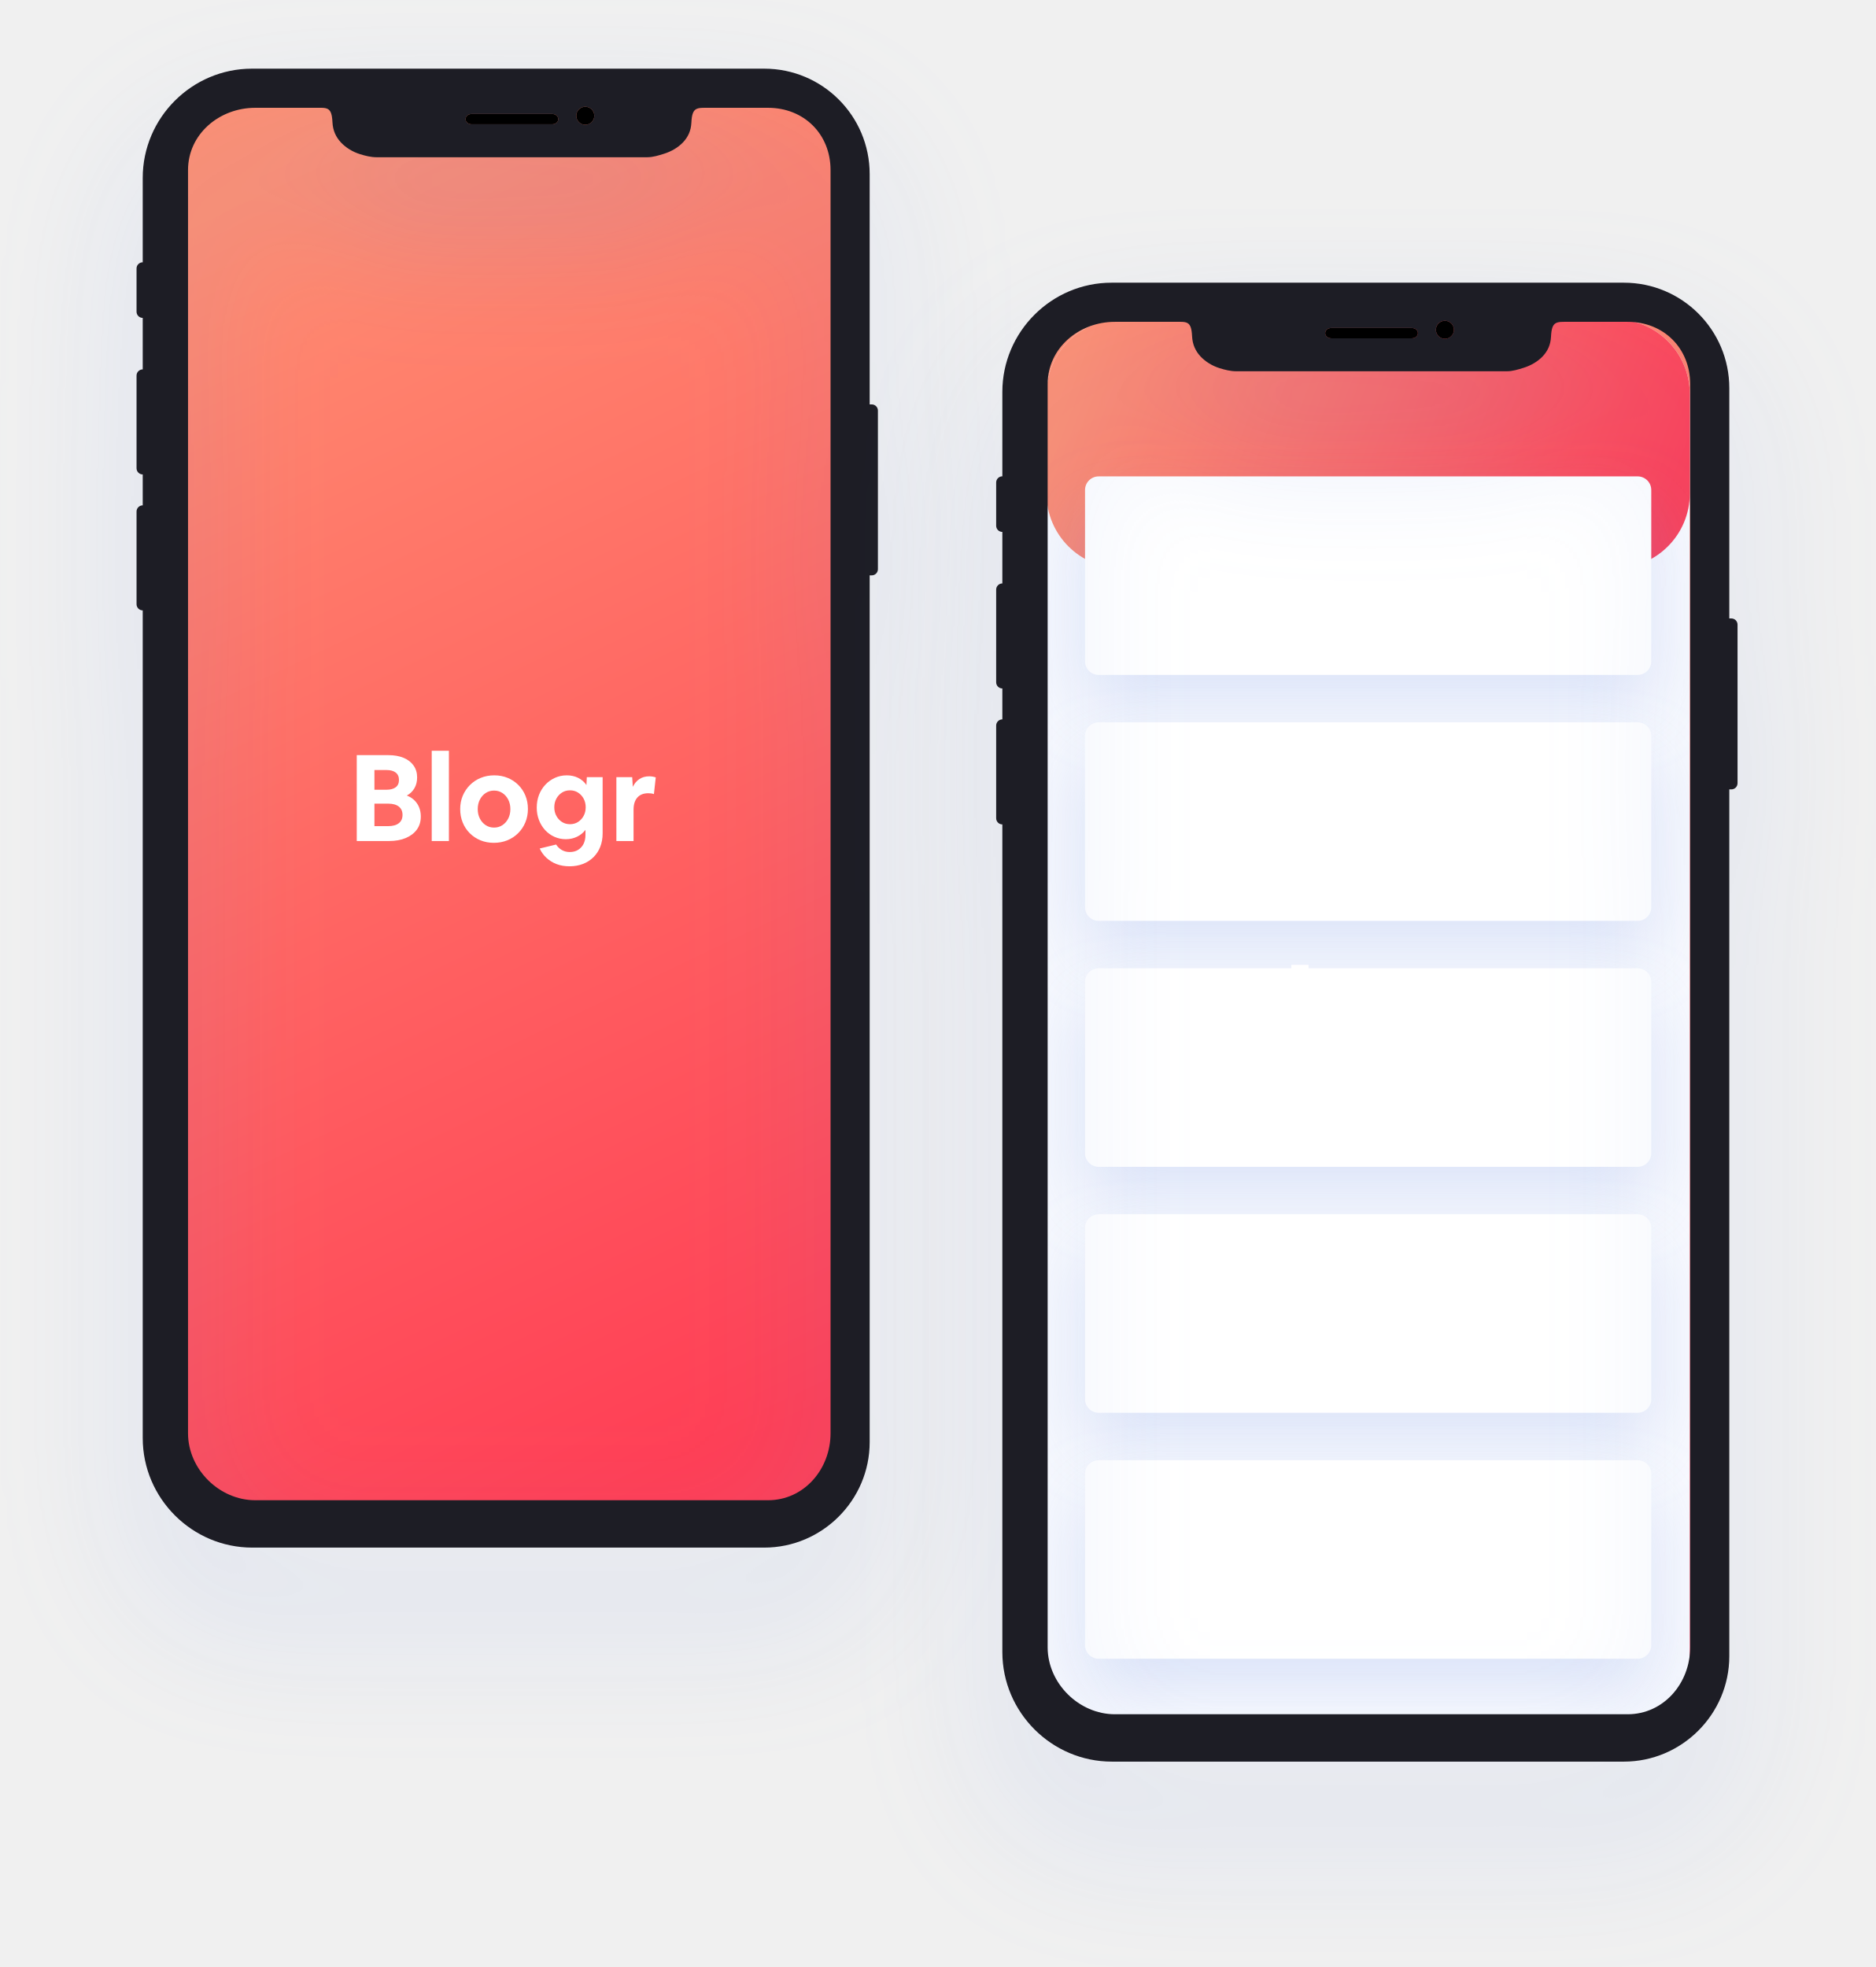
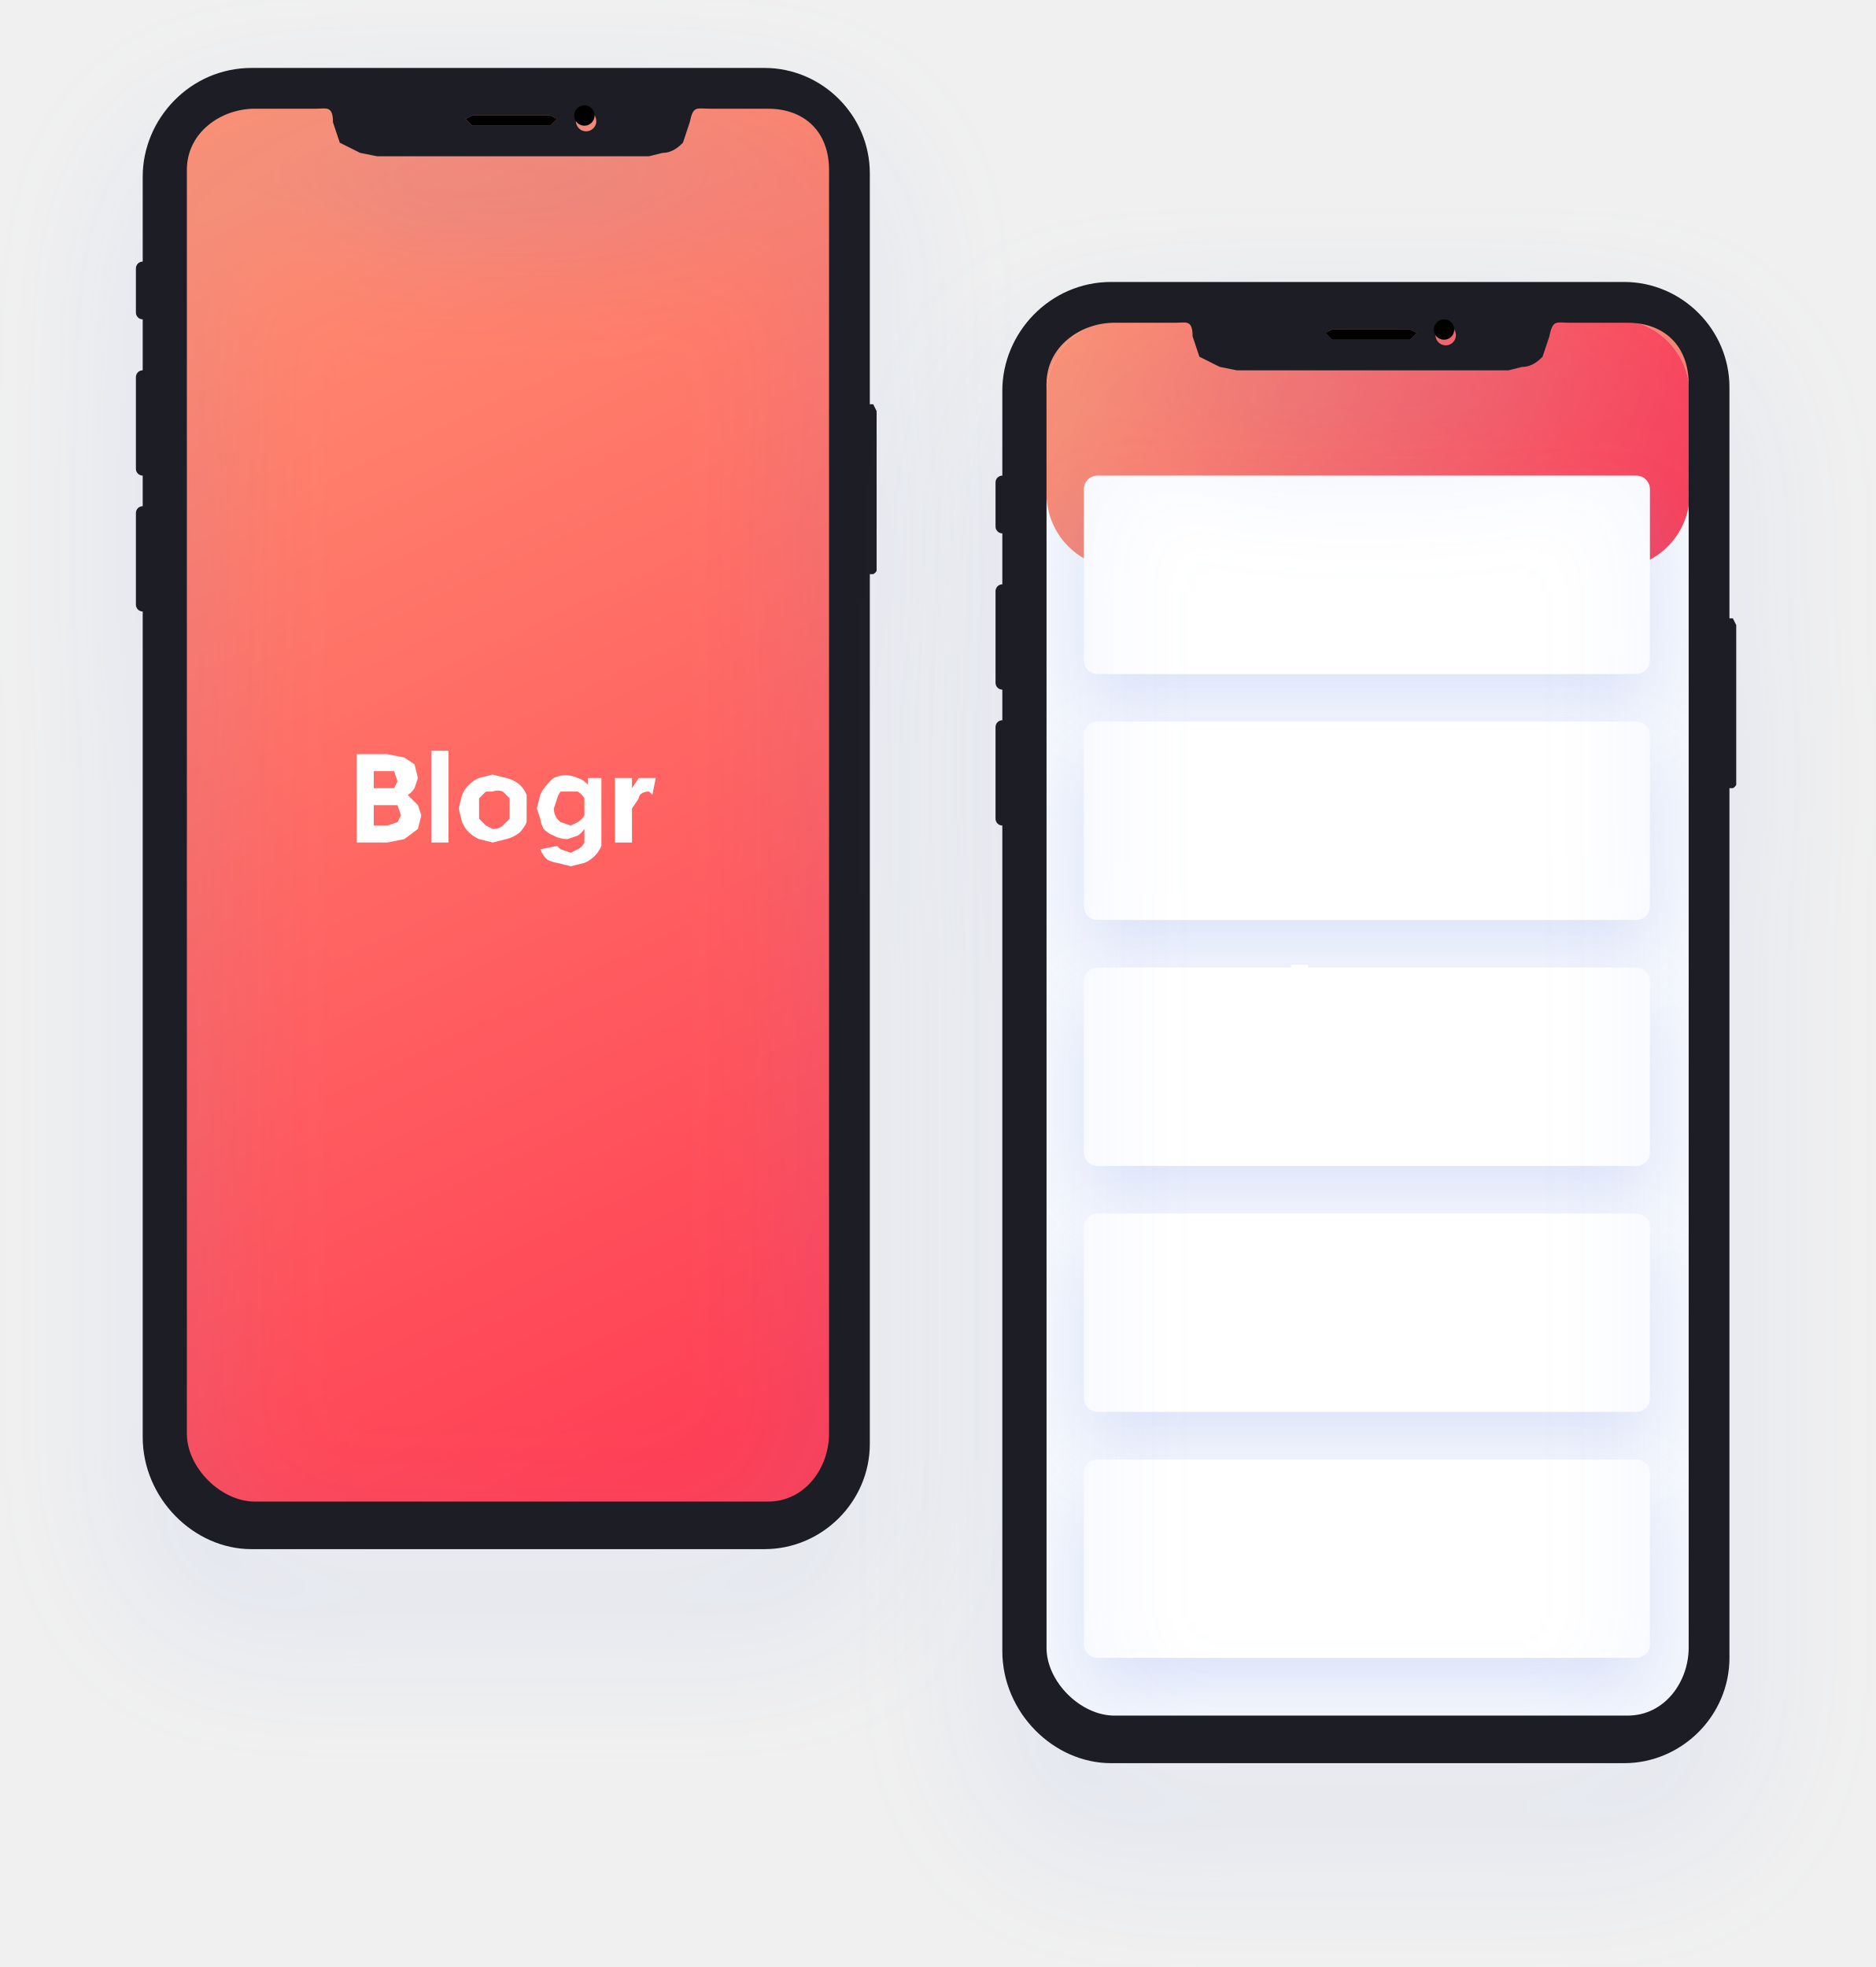
<svg xmlns="http://www.w3.org/2000/svg" xmlns:xlink="http://www.w3.org/1999/xlink" width="552" height="579">
  <defs>
-     <filter x="-32.1%" y="-11.5%" width="164.2%" height="132.2%" filterUnits="objectBoundingBox" id="b">
-       <feOffset dy="20" in="SourceAlpha" result="shadowOffsetOuter1" />
-       <feGaussianBlur stdDeviation="20" in="shadowOffsetOuter1" result="shadowBlurOuter1" />
-       <feColorMatrix values="0 0 0 0 0.422 0 0 0 0 0.554 0 0 0 0 0.894 0 0 0 0.243 0" in="shadowBlurOuter1" />
+     <rect id="h" width="166.6" height="58.4" rx="4" />
+     <rect id="i" y="72.4" width="166.6" height="58.4" rx="4" />
+     <rect id="j" y="144.8" width="166.6" height="58.4" rx="4" />
+     <rect id="k" y="217.2" width="166.6" height="58.4" rx="4" />
+     <rect id="l" y="289.6" width="166.6" height="58.4" rx="4" />
+     <path d="M204 402c0 10-7 20-18 20H35c-10 0-20-10-20-20V30c0-11 10-18 20-18h18c3 0 5-1 5 4l2 6 6 3 5 1h80l4-1c3 0 5-2 6-3l2-6c1-5 2-4 6-4h17c11 0 18 7 18 18v372zM99 14h23l2 1-2 2H99l-2-2 2-1zm36 0a3 3 0 11-5 0 3 3 0 015 0zm81 85V31c0-17-14-31-31-31H34C16 0 2 15 2 32v25a2 2 0 00-2 2v13a2 2 0 002 2v15a2 2 0 00-2 2v27a2 2 0 002 2v9a2 2 0 00-2 2v27a2 2 0 002 2v243c0 18 15 33 32 33h151c17 0 31-14 31-31V149h1a2 2 0 001-1v-47l-1-2h-1z" id="d" />
+     <path id="b" d="M65 228v-26h9l5 1 3 2 1 4-1 3a6 6 0 01-2 2l3 3 1 3-1 4-4 3-5 1h-9zm5-21v5h6l1-2-1-3h-6zm0 16h4l3-1 1-2-1-3h-7v6zm17 5v-27h5v27h-5zm18 0l-4-1a10 10 0 01-3-2 9 9 0 01-2-3l-1-4 1-4a10 10 0 012-3 10 10 0 013-2l4-1 4 1a10 10 0 014 2 9 9 0 012 3v8a10 10 0 01-2 3 10 10 0 01-4 2l-4 1zm0-4a4 4 0 003-1l2-2v-3-3l-2-2a4 4 0 00-3 0h-2l-2 2v6l2 2 2 1zm22 3a8 8 0 01-4-1 8 8 0 01-3-2 9 9 0 01-1-3l-1-3 1-4a9 9 0 012-3 9 9 0 012-2 8 8 0 017 0 6 6 0 013 2v-2h4v20a9 9 0 01-2 3 9 9 0 01-3 2l-4 1-4-1a9 9 0 01-3-1 9 9 0 01-2-3l5-1a5 5 0 001 1l3 1 2-1a4 4 0 002-2v-4a7 7 0 01-2 2l-3 1zm1-4l2-1a5 5 0 002-2v-2-3a5 5 0 00-2-2h-5a5 5 0 00-1 2l-1 3a5 5 0 002 4l3 1zm13 5v-19h5v3l2-3h3a6 6 0 011 0h1l-1 5a7 7 0 00-1-1c-2 0-3 1-3 2l-2 3v10h-5z" />
+     <path id="e" d="M122 14H99l-2 1 2 2h23l2-2-2-1m10-3a3 3 0 100 6 3 3 0 000-6" />
+     <linearGradient x1="38.4%" y1="0%" x2="61.6%" y2="100%" id="a">
+       <stop stop-color="#ff8f71" offset="0%" />
+       <stop stop-color="#ff3e55" offset="100%" />
+     </linearGradient>
+     <linearGradient x1="0%" y1="42.5%" x2="100%" y2="57.5%" id="f">
+       <stop stop-color="#ff8f71" offset="0%" />
+       <stop stop-color="#ff3e55" offset="100%" />
+     </linearGradient>
+     <filter x="-32.1%" y="-11.5%" width="164.2%" height="132.2%" id="c">
+       <feOffset dy="20" in="SourceAlpha" />
+       <feGaussianBlur stdDeviation="20" />
+       <feColorMatrix values="0 0 0 0 0.422 0 0 0 0 0.554 0 0 0 0 0.894 0 0 0 0.243 0" />
    </filter>
-     <filter x="-21%" y="-42.8%" width="142%" height="219.8%" filterUnits="objectBoundingBox" id="e">
-       <feOffset dy="10" in="SourceAlpha" result="shadowOffsetOuter1" />
-       <feGaussianBlur stdDeviation="10" in="shadowOffsetOuter1" result="shadowBlurOuter1" />
-       <feColorMatrix values="0 0 0 0 0.422 0 0 0 0 0.554 0 0 0 0 0.894 0 0 0 0.243 0" in="shadowBlurOuter1" />
+     <filter x="-21%" y="-42.8%" width="142%" height="219.8%" id="g">
+       <feOffset dy="10" in="SourceAlpha" />
+       <feGaussianBlur stdDeviation="10" />
+       <feColorMatrix values="0 0 0 0 0.422 0 0 0 0 0.554 0 0 0 0 0.894 0 0 0 0.243 0" />
    </filter>
-     <filter x="-21%" y="-42.8%" width="142%" height="219.8%" filterUnits="objectBoundingBox" id="g">
-       <feOffset dy="10" in="SourceAlpha" result="shadowOffsetOuter1" />
-       <feGaussianBlur stdDeviation="10" in="shadowOffsetOuter1" result="shadowBlurOuter1" />
-       <feColorMatrix values="0 0 0 0 0.422 0 0 0 0 0.554 0 0 0 0 0.894 0 0 0 0.243 0" in="shadowBlurOuter1" />
-     </filter>
-     <filter x="-21%" y="-42.8%" width="142%" height="219.8%" filterUnits="objectBoundingBox" id="i">
-       <feOffset dy="10" in="SourceAlpha" result="shadowOffsetOuter1" />
-       <feGaussianBlur stdDeviation="10" in="shadowOffsetOuter1" result="shadowBlurOuter1" />
-       <feColorMatrix values="0 0 0 0 0.422 0 0 0 0 0.554 0 0 0 0 0.894 0 0 0 0.243 0" in="shadowBlurOuter1" />
-     </filter>
-     <filter x="-21%" y="-42.8%" width="142%" height="219.8%" filterUnits="objectBoundingBox" id="k">
-       <feOffset dy="10" in="SourceAlpha" result="shadowOffsetOuter1" />
-       <feGaussianBlur stdDeviation="10" in="shadowOffsetOuter1" result="shadowBlurOuter1" />
-       <feColorMatrix values="0 0 0 0 0.422 0 0 0 0 0.554 0 0 0 0 0.894 0 0 0 0.243 0" in="shadowBlurOuter1" />
-     </filter>
-     <filter x="-21%" y="-42.8%" width="142%" height="219.8%" filterUnits="objectBoundingBox" id="m">
-       <feOffset dy="10" in="SourceAlpha" result="shadowOffsetOuter1" />
-       <feGaussianBlur stdDeviation="10" in="shadowOffsetOuter1" result="shadowBlurOuter1" />
-       <feColorMatrix values="0 0 0 0 0.422 0 0 0 0 0.554 0 0 0 0 0.894 0 0 0 0.243 0" in="shadowBlurOuter1" />
-     </filter>
-     <filter x="-32.1%" y="-11.5%" width="164.2%" height="132.2%" filterUnits="objectBoundingBox" id="o">
-       <feOffset dy="20" in="SourceAlpha" result="shadowOffsetOuter1" />
-       <feGaussianBlur stdDeviation="20" in="shadowOffsetOuter1" result="shadowBlurOuter1" />
-       <feColorMatrix values="0 0 0 0 0.422 0 0 0 0 0.554 0 0 0 0 0.894 0 0 0 0.243 0" in="shadowBlurOuter1" />
-     </filter>
-     <rect id="f" x="0" y="0" width="166.649" height="58.441" rx="4" />
-     <rect id="h" x="0" y="72.397" width="166.649" height="58.441" rx="4" />
-     <rect id="j" x="0" y="144.794" width="166.649" height="58.441" rx="4" />
-     <rect id="l" x="0" y="217.192" width="166.649" height="58.441" rx="4" />
-     <rect id="n" x="0" y="289.589" width="166.649" height="58.441" rx="4" />
-     <linearGradient x1="38.371%" y1="0%" x2="61.629%" y2="100%" id="a">
-       <stop stop-color="#FF8F71" offset="0%" />
-       <stop stop-color="#FF3E55" offset="100%" />
-     </linearGradient>
-     <linearGradient x1="0%" y1="42.512%" x2="100%" y2="57.488%" id="d">
-       <stop stop-color="#FF8F71" offset="0%" />
-       <stop stop-color="#FF3E55" offset="100%" />
-     </linearGradient>
-     <path d="M204.442 401.894c0 10.587-7.815 19.708-18.398 19.708H35.126c-10.584 0-19.786-9.121-19.786-19.708V30.059c0-10.587 9.202-18.327 19.786-18.327h17.447c3.689 0 5.051-.422 5.275 4.255.116 2.43 1.007 4.318 2.435 5.881 1.426 1.534 3.39 2.794 5.646 3.501 1.531.48 3.236.914 4.861.914h79.751c1.626 0 3.33-.534 4.861-1.013 2.258-.707 4.22-1.887 5.647-3.392 1.428-1.535 2.319-3.344 2.434-5.773.223-4.676 1.587-4.373 5.276-4.373h17.285c10.583 0 18.398 7.74 18.398 18.327v371.835zM98.847 13.55h23.637c1.004 0 1.819.622 1.819 1.515 0 .893-.815 1.516-1.819 1.516H98.847c-1.005 0-1.818-.623-1.818-1.516s.813-1.515 1.818-1.515zm36.063.522a2.653 2.653 0 11-5.306 0 2.653 2.653 0 015.306 0zm81.048 84.968V31.254c0-17.144-13.893-31.042-31.032-31.042H34.148c-17.677 0-32.142 14.47-32.142 32.155v24.839a1.819 1.819 0 00-1.819 1.818v12.733a1.82 1.82 0 001.819 1.82v15.157a1.82 1.82 0 00-1.819 1.82v27.284a1.82 1.82 0 001.819 1.818v9.095a1.82 1.82 0 00-1.819 1.818v27.285a1.82 1.82 0 001.819 1.82V403.29c0 17.74 14.509 32.257 32.243 32.257h150.677c17.067 0 31.032-13.97 31.032-31.043v-255.14h.605a1.819 1.819 0 001.82-1.819v-46.685c0-1.005-.814-1.82-1.82-1.82h-.605z" id="c" />
-     <path d="M204.442 401.894c0 10.587-7.815 19.708-18.398 19.708H35.126c-10.584 0-19.786-9.121-19.786-19.708V30.059c0-10.587 9.202-18.327 19.786-18.327h17.447c3.689 0 5.051-.422 5.275 4.255.116 2.43 1.007 4.318 2.435 5.881 1.426 1.534 3.39 2.794 5.646 3.501 1.531.48 3.236.914 4.861.914h79.751c1.626 0 3.33-.534 4.861-1.013 2.258-.707 4.22-1.887 5.647-3.392 1.428-1.535 2.319-3.344 2.434-5.773.223-4.676 1.587-4.373 5.276-4.373h17.285c10.583 0 18.398 7.74 18.398 18.327v371.835zM98.847 13.55h23.637c1.004 0 1.819.622 1.819 1.515 0 .893-.815 1.516-1.819 1.516H98.847c-1.005 0-1.818-.623-1.818-1.516s.813-1.515 1.818-1.515zm36.063.522a2.653 2.653 0 11-5.306 0 2.653 2.653 0 015.306 0zm81.048 84.968V31.254c0-17.144-13.893-31.042-31.032-31.042H34.148c-17.677 0-32.142 14.47-32.142 32.155v24.839a1.819 1.819 0 00-1.819 1.818v12.733a1.82 1.82 0 001.819 1.82v15.157a1.82 1.82 0 00-1.819 1.82v27.284a1.82 1.82 0 001.819 1.818v9.095a1.82 1.82 0 00-1.819 1.818v27.285a1.82 1.82 0 001.819 1.82V403.29c0 17.74 14.509 32.257 32.243 32.257h150.677c17.067 0 31.032-13.97 31.032-31.043v-255.14h.605a1.819 1.819 0 001.82-1.819v-46.685c0-1.005-.814-1.82-1.82-1.82h-.605z" id="p" />
  </defs>
  <g fill="none" fill-rule="evenodd">
    <g transform="translate(40 20)">
      <rect fill="url(#a)" x="8" y="5" width="204" height="423" rx="22" />
-       <path d="M65 227.56v-25.278h9.316c1.734 0 3.232.267 4.496.8 1.264.535 2.239 1.294 2.925 2.28.686.984 1.03 2.141 1.03 3.47 0 1.21-.266 2.273-.795 3.187a5.63 5.63 0 01-2.24 2.154c1.3.498 2.312 1.287 3.034 2.367s1.083 2.356 1.083 3.828c0 1.471-.385 2.74-1.155 3.809-.77 1.068-1.854 1.899-3.25 2.492s-3.045.89-4.947.89H65zm5.2-20.9v5.804h3.539c1.18 0 2.088-.243 2.726-.73.638-.487.957-1.205.957-2.154 0-.95-.32-1.673-.957-2.172-.638-.498-1.547-.747-2.726-.747h-3.54zm0 16.52h4.044c1.348 0 2.39-.285 3.124-.854.734-.57 1.101-1.389 1.101-2.457 0-1.068-.367-1.887-1.101-2.456-.735-.57-1.776-.855-3.124-.855H70.2v6.622zm16.863 4.38V201h5.056v26.56h-5.056zm18.272.533c-1.42 0-2.732-.249-3.936-.747a9.577 9.577 0 01-3.142-2.083 9.438 9.438 0 01-2.076-3.151c-.494-1.21-.74-2.528-.74-3.952s.252-2.735.758-3.934a9.78 9.78 0 012.112-3.15 9.594 9.594 0 013.178-2.101c1.216-.499 2.546-.748 3.99-.748 1.42 0 2.733.25 3.936.748a9.577 9.577 0 013.142 2.083 9.482 9.482 0 012.076 3.133c.494 1.198.74 2.51.74 3.934 0 1.424-.252 2.741-.758 3.951a9.73 9.73 0 01-2.112 3.169 9.594 9.594 0 01-3.178 2.1c-1.216.499-2.546.748-3.99.748zm.072-4.486c.915 0 1.733-.237 2.456-.712.722-.474 1.293-1.121 1.715-1.94.421-.819.632-1.75.632-2.795 0-1.044-.211-1.976-.632-2.795-.422-.818-.993-1.465-1.715-1.94-.723-.475-1.541-.712-2.456-.712s-1.733.237-2.455.712c-.723.475-1.294 1.122-1.716 1.94-.42.82-.632 1.75-.632 2.795s.211 1.976.632 2.795c.422.819.993 1.466 1.716 1.94.722.475 1.54.712 2.455.712zm21.124 3.418a8.081 8.081 0 01-3.376-.712 8.295 8.295 0 01-2.726-1.976 9.246 9.246 0 01-1.806-2.955c-.433-1.127-.65-2.344-.65-3.649 0-1.353.223-2.605.668-3.756a9.131 9.131 0 011.878-3.008 8.894 8.894 0 012.817-2.012c1.07-.486 2.232-.73 3.484-.73 1.228 0 2.335.244 3.322.73a6.447 6.447 0 012.456 2.118l.108-2.314h4.658v16.555c0 1.448-.234 2.765-.704 3.952a8.774 8.774 0 01-2.004 3.062 8.961 8.961 0 01-3.087 1.976c-1.192.463-2.51.694-3.954.694-1.42 0-2.697-.22-3.828-.659a9.174 9.174 0 01-2.961-1.833 8.656 8.656 0 01-1.986-2.742l4.839-1.174a4.737 4.737 0 001.679 1.62c.686.391 1.462.587 2.329.587.939 0 1.751-.208 2.437-.623a4.283 4.283 0 001.607-1.745c.385-.747.578-1.62.578-2.616v-1.531a6.795 6.795 0 01-2.474 2.011c-.999.487-2.1.73-3.304.73zm1.228-4.415c.89 0 1.68-.22 2.365-.658a4.816 4.816 0 001.643-1.78c.41-.748.614-1.596.614-2.546 0-.95-.204-1.798-.614-2.545a4.816 4.816 0 00-1.643-1.78c-.686-.44-1.474-.66-2.365-.66-.89 0-1.679.22-2.365.66a4.816 4.816 0 00-1.643 1.78c-.41.747-.614 1.596-.614 2.545 0 .95.205 1.798.614 2.546.41.747.957 1.34 1.643 1.78.686.439 1.474.658 2.365.658zm13.65 4.95V208.76h4.658l.18 2.848c.482-.996 1.132-1.762 1.95-2.296.819-.534 1.782-.801 2.89-.801.336 0 .673.03 1.01.089.337.06.638.137.903.231l-.542 4.914a3.86 3.86 0 00-.812-.196 6.647 6.647 0 00-.849-.054c-1.396 0-2.467.422-3.213 1.264-.747.843-1.12 2.035-1.12 3.578v9.221h-5.055z" fill="#FFF" fill-rule="nonzero" />
-       <use fill="#000" filter="url(#b)" xlink:href="#c" />
-       <use fill="#1D1D25" xlink:href="#c" />
-       <path d="M122.484 13.55H98.847c-1.005 0-1.819.624-1.819 1.517 0 .892.814 1.515 1.82 1.515h23.636c1.005 0 1.82-.623 1.82-1.515 0-.893-.815-1.517-1.82-1.517M132.258 11.42a2.653 2.653 0 10.002 5.306 2.653 2.653 0 00-.002-5.306" fill="#000" />
+       <use xlink:href="#b" fill="#fff" fill-rule="nonzero" />
+       <use fill="#000" filter="url(#c)" xlink:href="#d" />
+       <use fill="#1d1d25" xlink:href="#d" />
+       <use xlink:href="#e" fill="#000" />
    </g>
    <g transform="translate(293 83)">
      <rect fill="url(#a)" x="8" y="5" width="204" height="423" rx="22" />
-       <rect fill="#FFF" x="15" y="11" width="189.335" height="414.321" rx="22" />
-       <rect fill="url(#d)" x="15" y="11" width="189.335" height="73.269" rx="22" />
-       <g transform="translate(26.343 57.23)">
-         <use fill="#000" filter="url(#e)" xlink:href="#f" />
-         <use fill="#FFF" xlink:href="#f" />
+       <rect fill="#fff" x="15" y="11" width="189.3" height="414.3" rx="22" />
+       <rect fill="url(#f)" x="15" y="11" width="189.3" height="73.3" rx="22" />
+       <g transform="translate(26 57)">
+         <use fill="#000" filter="url(#g)" xlink:href="#h" />
+         <use fill="#fff" xlink:href="#h" />
+         <use fill="#000" filter="url(#g)" xlink:href="#i" />
+         <use fill="#fff" xlink:href="#i" />
+         <use fill="#000" filter="url(#g)" xlink:href="#j" />
+         <use fill="#fff" xlink:href="#j" />
+         <use fill="#000" filter="url(#g)" xlink:href="#k" />
+         <use fill="#fff" xlink:href="#k" />
+         <use fill="#000" filter="url(#g)" xlink:href="#l" />
+         <use fill="#fff" xlink:href="#l" />
      </g>
-       <g transform="translate(26.343 57.23)">
-         <use fill="#000" filter="url(#g)" xlink:href="#h" />
-         <use fill="#FFF" xlink:href="#h" />
-       </g>
-       <g transform="translate(26.343 57.23)">
-         <use fill="#000" filter="url(#i)" xlink:href="#j" />
-         <use fill="#FFF" xlink:href="#j" />
-       </g>
-       <g transform="translate(26.343 57.23)">
-         <use fill="#000" filter="url(#k)" xlink:href="#l" />
-         <use fill="#FFF" xlink:href="#l" />
-       </g>
-       <g transform="translate(26.343 57.23)">
-         <use fill="#000" filter="url(#m)" xlink:href="#n" />
-         <use fill="#FFF" xlink:href="#n" />
-       </g>
-       <path d="M65 227.56v-25.278h9.316c1.734 0 3.232.267 4.496.8 1.264.535 2.239 1.294 2.925 2.28.686.984 1.03 2.141 1.03 3.47 0 1.21-.266 2.273-.795 3.187a5.63 5.63 0 01-2.24 2.154c1.3.498 2.312 1.287 3.034 2.367s1.083 2.356 1.083 3.828c0 1.471-.385 2.74-1.155 3.809-.77 1.068-1.854 1.899-3.25 2.492s-3.045.89-4.947.89H65zm5.2-20.9v5.804h3.539c1.18 0 2.088-.243 2.726-.73.638-.487.957-1.205.957-2.154 0-.95-.32-1.673-.957-2.172-.638-.498-1.547-.747-2.726-.747h-3.54zm0 16.52h4.044c1.348 0 2.39-.285 3.124-.854.734-.57 1.101-1.389 1.101-2.457 0-1.068-.367-1.887-1.101-2.456-.735-.57-1.776-.855-3.124-.855H70.2v6.622zm16.863 4.38V201h5.056v26.56h-5.056zm18.272.533c-1.42 0-2.732-.249-3.936-.747a9.577 9.577 0 01-3.142-2.083 9.438 9.438 0 01-2.076-3.151c-.494-1.21-.74-2.528-.74-3.952s.252-2.735.758-3.934a9.78 9.78 0 012.112-3.15 9.594 9.594 0 013.178-2.101c1.216-.499 2.546-.748 3.99-.748 1.42 0 2.733.25 3.936.748a9.577 9.577 0 013.142 2.083 9.482 9.482 0 012.076 3.133c.494 1.198.74 2.51.74 3.934 0 1.424-.252 2.741-.758 3.951a9.73 9.73 0 01-2.112 3.169 9.594 9.594 0 01-3.178 2.1c-1.216.499-2.546.748-3.99.748zm.072-4.486c.915 0 1.733-.237 2.456-.712.722-.474 1.293-1.121 1.715-1.94.421-.819.632-1.75.632-2.795 0-1.044-.211-1.976-.632-2.795-.422-.818-.993-1.465-1.715-1.94-.723-.475-1.541-.712-2.456-.712s-1.733.237-2.455.712c-.723.475-1.294 1.122-1.716 1.94-.42.82-.632 1.75-.632 2.795s.211 1.976.632 2.795c.422.819.993 1.466 1.716 1.94.722.475 1.54.712 2.455.712zm21.124 3.418a8.081 8.081 0 01-3.376-.712 8.295 8.295 0 01-2.726-1.976 9.246 9.246 0 01-1.806-2.955c-.433-1.127-.65-2.344-.65-3.649 0-1.353.223-2.605.668-3.756a9.131 9.131 0 011.878-3.008 8.894 8.894 0 012.817-2.012c1.07-.486 2.232-.73 3.484-.73 1.228 0 2.335.244 3.322.73a6.447 6.447 0 012.456 2.118l.108-2.314h4.658v16.555c0 1.448-.234 2.765-.704 3.952a8.774 8.774 0 01-2.004 3.062 8.961 8.961 0 01-3.087 1.976c-1.192.463-2.51.694-3.954.694-1.42 0-2.697-.22-3.828-.659a9.174 9.174 0 01-2.961-1.833 8.656 8.656 0 01-1.986-2.742l4.839-1.174a4.737 4.737 0 001.679 1.62c.686.391 1.462.587 2.329.587.939 0 1.751-.208 2.437-.623a4.283 4.283 0 001.607-1.745c.385-.747.578-1.62.578-2.616v-1.531a6.795 6.795 0 01-2.474 2.011c-.999.487-2.1.73-3.304.73zm1.228-4.415c.89 0 1.68-.22 2.365-.658a4.816 4.816 0 001.643-1.78c.41-.748.614-1.596.614-2.546 0-.95-.204-1.798-.614-2.545a4.816 4.816 0 00-1.643-1.78c-.686-.44-1.474-.66-2.365-.66-.89 0-1.679.22-2.365.66a4.816 4.816 0 00-1.643 1.78c-.41.747-.614 1.596-.614 2.545 0 .95.205 1.798.614 2.546.41.747.957 1.34 1.643 1.78.686.439 1.474.658 2.365.658zm13.65 4.95V208.76h4.658l.18 2.848c.482-.996 1.132-1.762 1.95-2.296.819-.534 1.782-.801 2.89-.801.336 0 .673.03 1.01.089.337.06.638.137.903.231l-.542 4.914a3.86 3.86 0 00-.812-.196 6.647 6.647 0 00-.849-.054c-1.396 0-2.467.422-3.213 1.264-.747.843-1.12 2.035-1.12 3.578v9.221h-5.055z" fill="#FFF" fill-rule="nonzero" />
-       <g>
-         <use fill="#000" filter="url(#o)" xlink:href="#p" />
-         <use fill="#1D1D25" xlink:href="#p" />
-         <path d="M122.484 13.55H98.847c-1.005 0-1.819.624-1.819 1.517 0 .892.814 1.515 1.82 1.515h23.636c1.005 0 1.82-.623 1.82-1.515 0-.893-.815-1.517-1.82-1.517M132.258 11.42a2.653 2.653 0 10.002 5.306 2.653 2.653 0 00-.002-5.306" fill="#000" />
-       </g>
+       <use xlink:href="#b" fill="#fff" fill-rule="nonzero" />
+       <use fill="#000" filter="url(#c)" xlink:href="#P" href="#d" />
+       <use fill="#1d1d25" xlink:href="#P" href="#d" />
+       <use xlink:href="#e" fill="#000" />
    </g>
  </g>
</svg>
